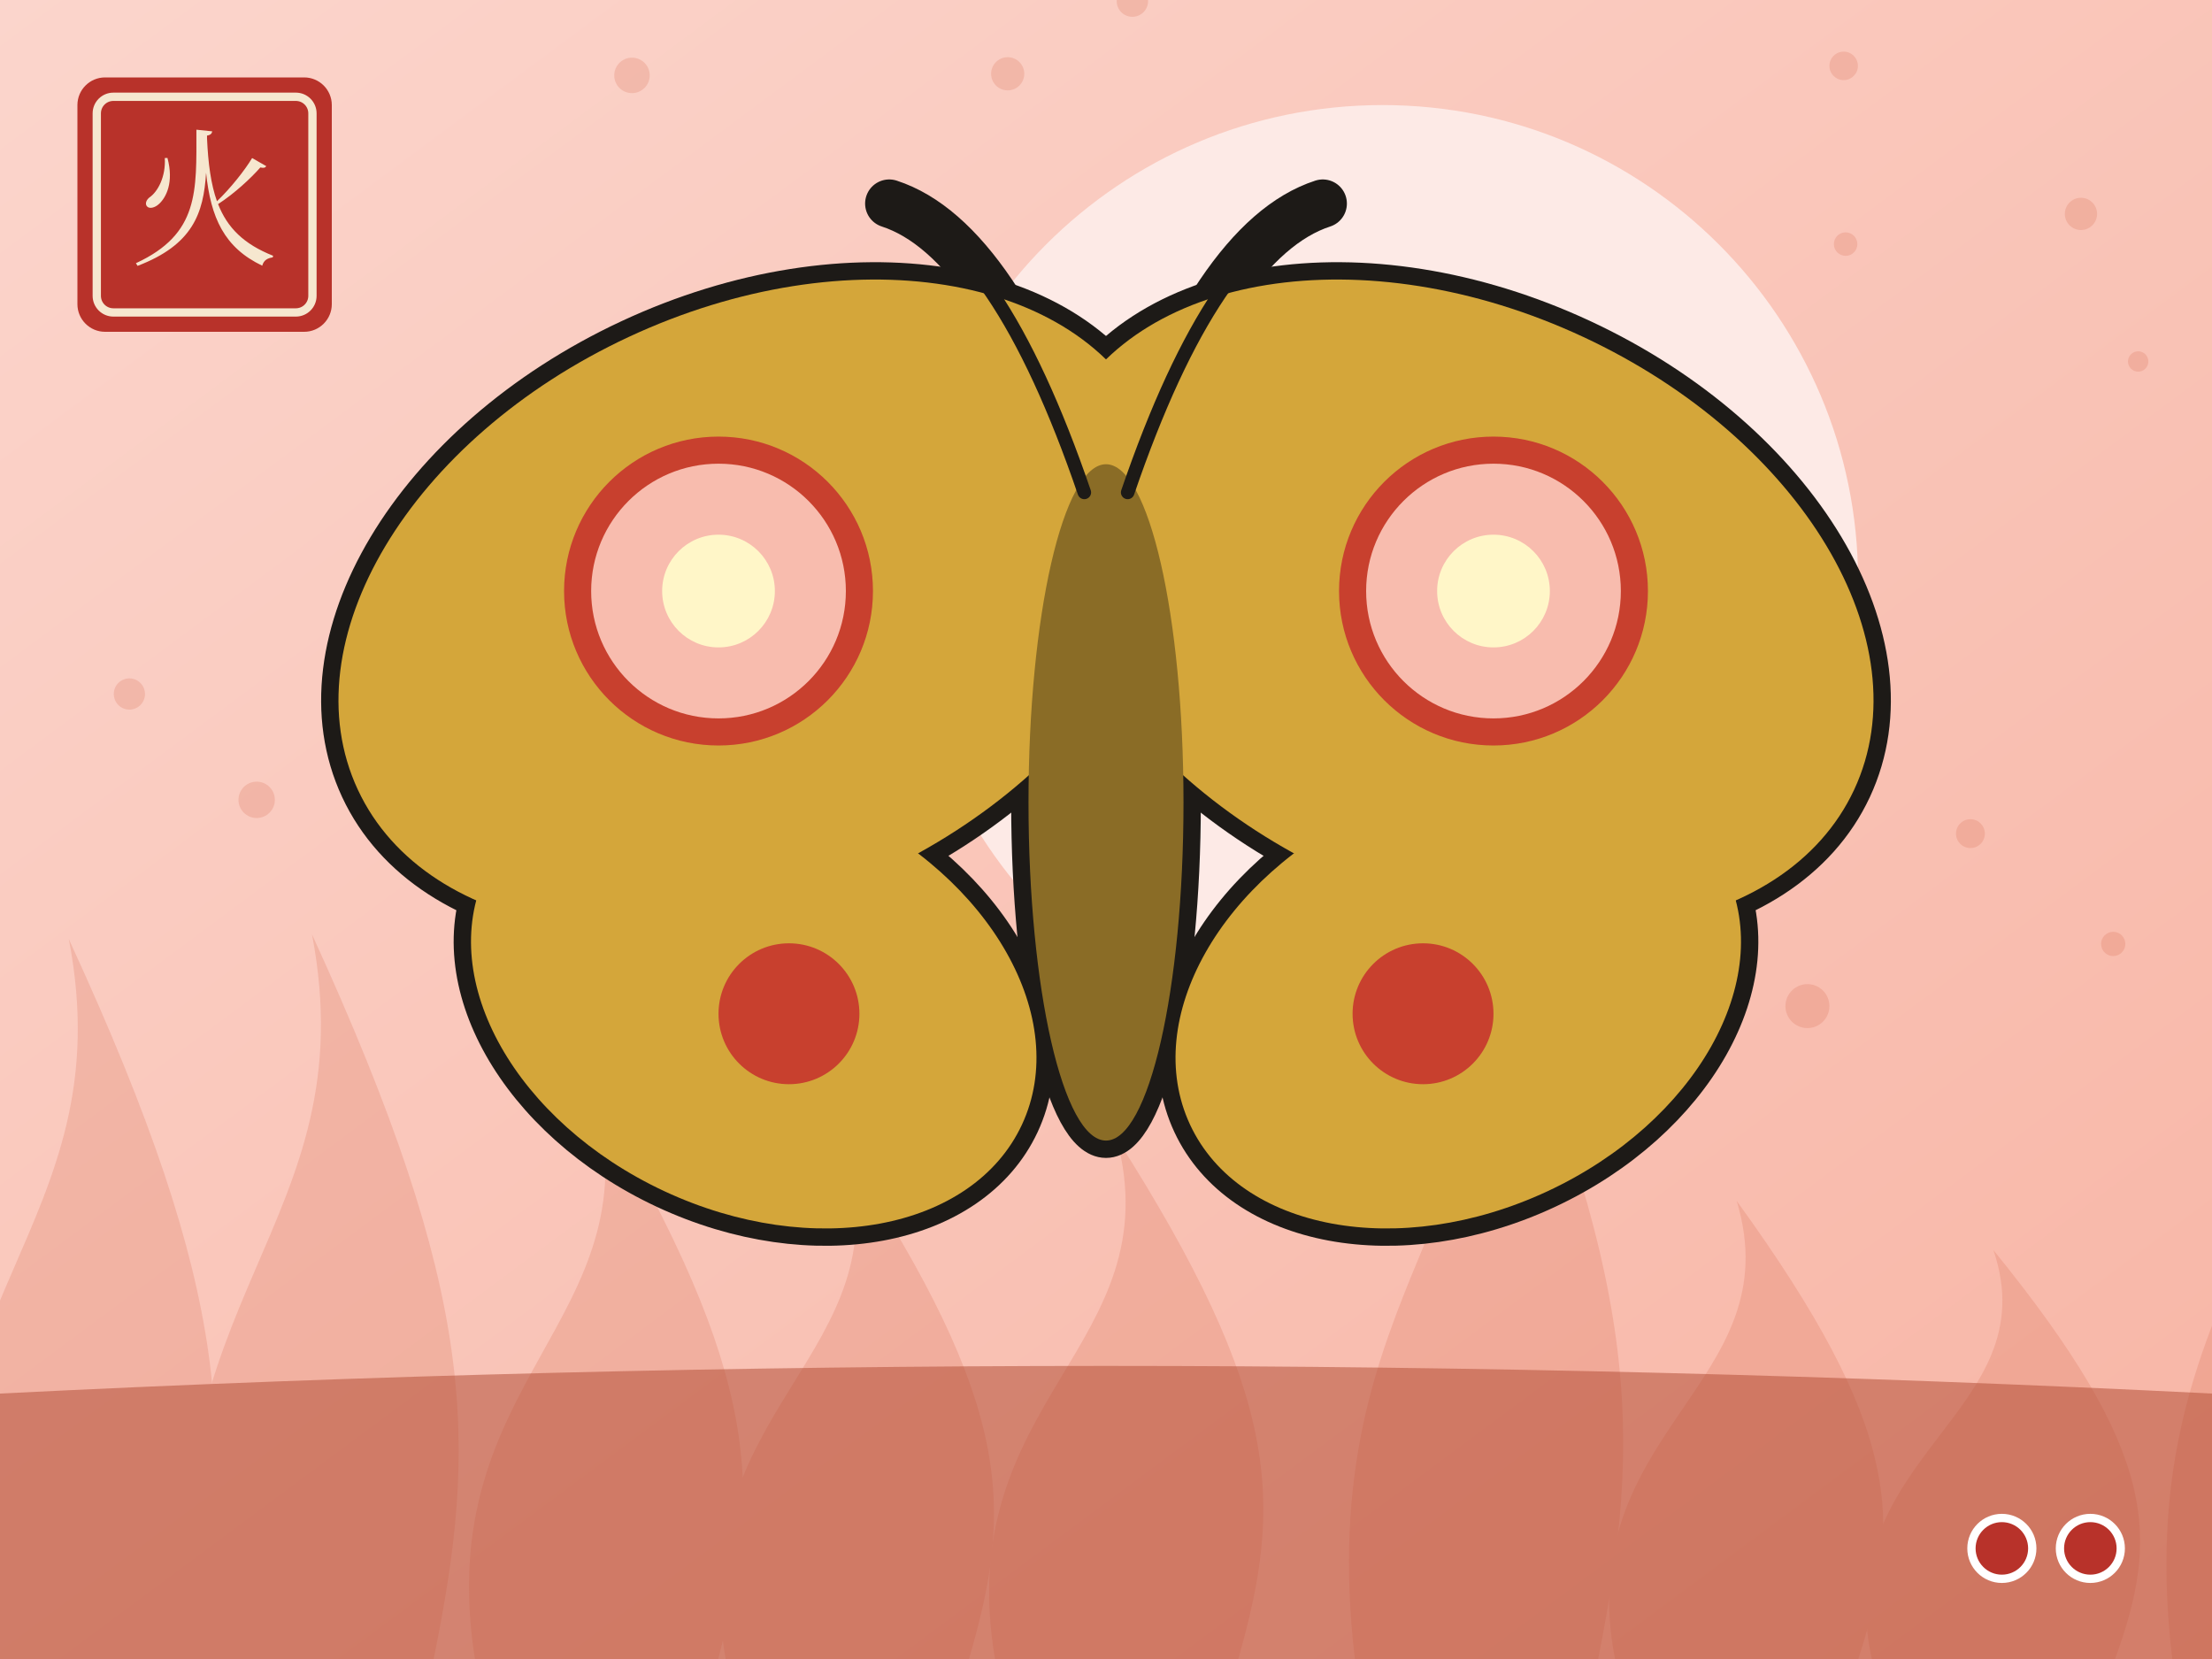
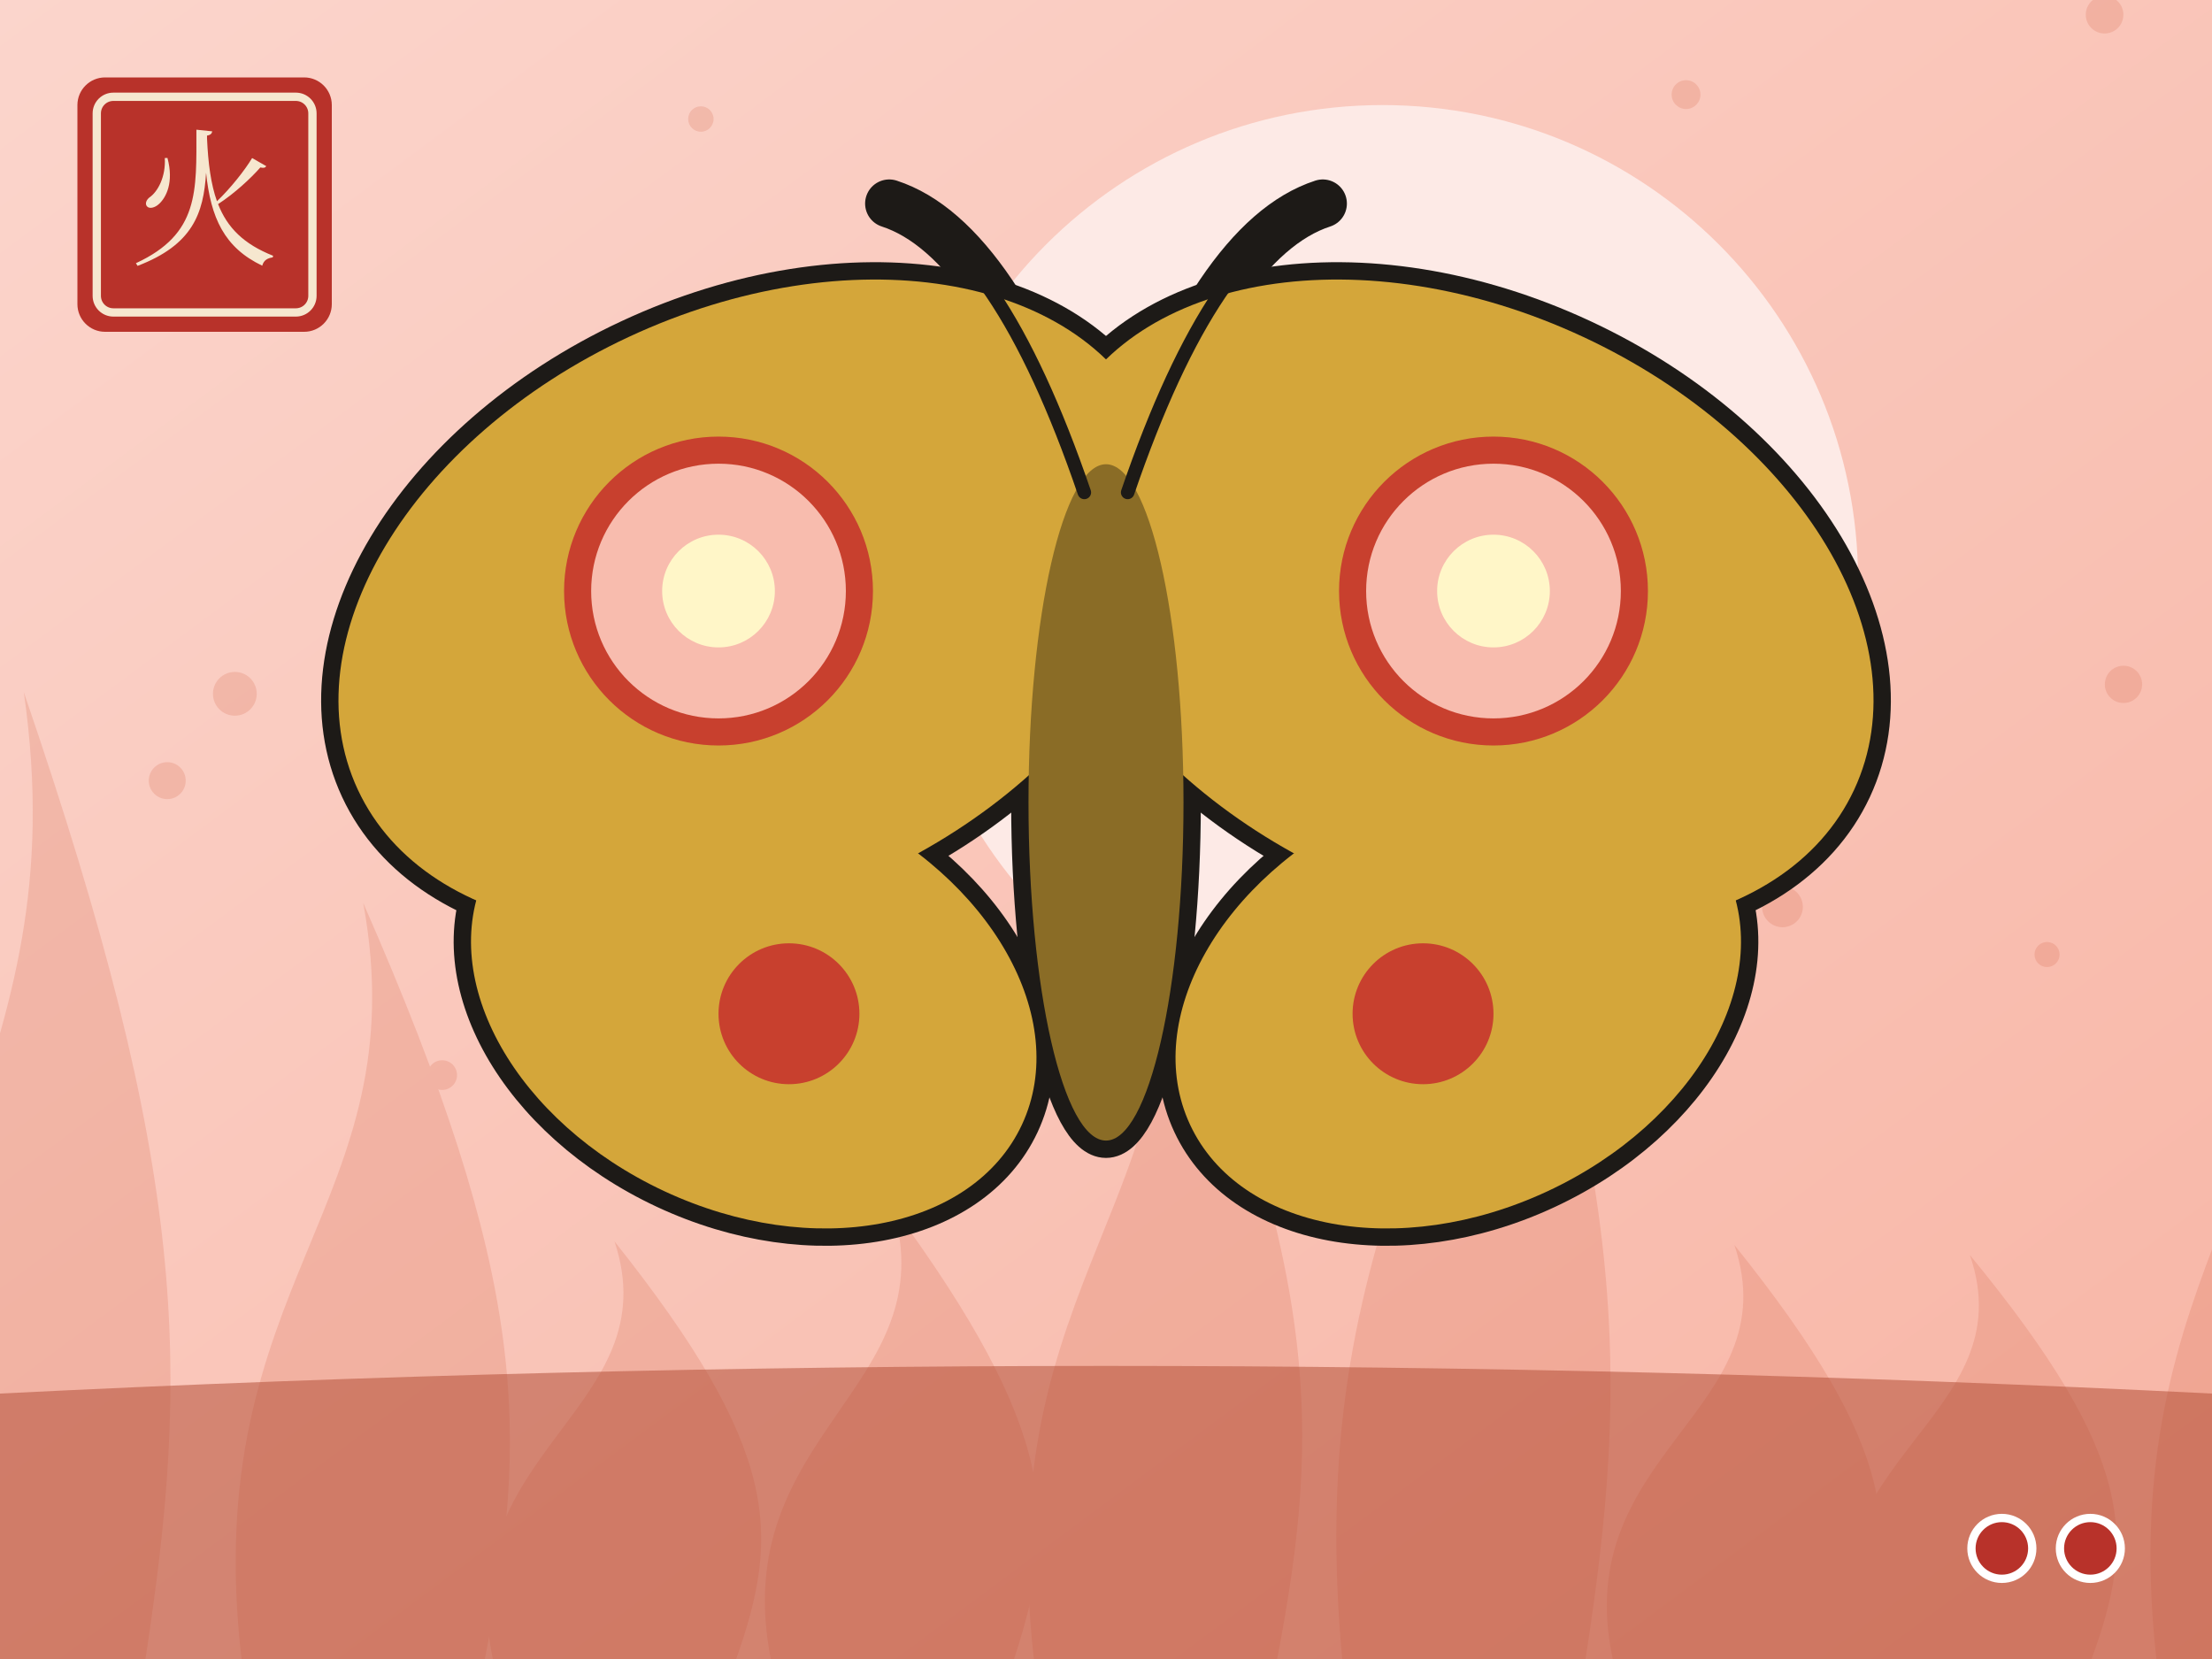
<svg xmlns="http://www.w3.org/2000/svg" viewBox="0 0 400 300" width="400" height="300">
  <defs>
-     <linearGradient id="bg-ember-lampwing" x1="0" x2="1" y1="0" y2="1">
+     <linearGradient id="bg-lampwing" x1="0" x2="1" y1="0" y2="1">
      <stop offset="0" stop-color="#fbd5cc" />
      <stop offset="1" stop-color="#f8b5a5" />
    </linearGradient>
  </defs>
-   <rect width="400" height="300" fill="url(#bg-ember-lampwing)" />
+   <rect width="400" height="300" fill="url(#bg-lampwing)" />
  <g opacity="0.2">
-     <path d="M-9.55 300 C-17.55 234.916 22.45 221.899 12.45 169.831 C42.45 234.916 42.45 260.949 34.45 300 Z" fill="#d35d41" />
-     <path d="M34.421 300 C26.421 234.485 66.421 221.382 56.421 168.97 C86.421 234.485 86.421 260.691 78.421 300 Z" fill="#d35d41" />
-     <path d="M85.873 300 C77.873 249.237 117.873 239.085 107.873 198.474 C137.873 249.237 137.873 269.542 129.873 300 Z" fill="#d35d41" />
-     <path d="M131.221 300 C123.221 254.381 163.221 245.257 153.221 208.762 C183.221 254.381 183.221 272.628 175.221 300 Z" fill="#d35d41" />
-     <path d="M179.929 300 C171.929 252.92 211.929 243.504 201.929 205.839 C231.929 252.92 231.929 271.752 223.929 300 Z" fill="#d35d41" />
-     <path d="M245.001 300 C237.001 232.089 277.001 218.506 267.001 164.177 C297.001 232.089 297.001 259.253 289.001 300 Z" fill="#d35d41" />
-     <path d="M292.043 300 C284.043 258.576 324.043 250.291 314.043 217.151 C344.043 258.576 344.043 275.145 336.043 300 Z" fill="#d35d41" />
-     <path d="M338.477 300 C330.477 263.029 370.477 255.635 360.477 226.059 C390.477 263.029 390.477 277.818 382.477 300 Z" fill="#d35d41" />
-     <path d="M392.821 300 C384.821 233.457 424.821 220.148 414.821 166.914 C444.821 233.457 444.821 260.074 436.821 300 Z" fill="#d35d41" />
-     <circle cx="300.785" cy="189.948" r="3.036" fill="#d35d41" />
-     <circle cx="204.77" cy="0.2" r="2.838" fill="#d35d41" />
-     <circle cx="127.472" cy="199.203" r="2.451" fill="#d35d41" />
-     <circle cx="326.84" cy="181.935" r="3.975" fill="#d35d41" />
-     <circle cx="386.648" cy="65.368" r="1.841" fill="#d35d41" />
-     <circle cx="114.281" cy="13.633" r="3.207" fill="#d35d41" />
-     <circle cx="382.135" cy="170.695" r="2.193" fill="#d35d41" />
-     <circle cx="333.393" cy="11.913" r="2.575" fill="#d35d41" />
-     <circle cx="356.318" cy="150.747" r="2.608" fill="#d35d41" />
-     <circle cx="205.469" cy="112.032" r="1.614" fill="#d35d41" />
-     <circle cx="249.681" cy="38.89" r="2.775" fill="#d35d41" />
-     <circle cx="281.295" cy="76.258" r="1.897" fill="#d35d41" />
-     <circle cx="376.304" cy="38.679" r="2.915" fill="#d35d41" />
-     <circle cx="23.397" cy="125.498" r="2.821" fill="#d35d41" />
-     <circle cx="333.746" cy="44.142" r="2.123" fill="#d35d41" />
-     <circle cx="46.414" cy="144.636" r="3.288" fill="#d35d41" />
-     <circle cx="125.164" cy="205.939" r="1.911" fill="#d35d41" />
-     <circle cx="182.223" cy="13.343" r="2.999" fill="#d35d41" />
+     <path d="M-17.694 300 C-25.694 212.587 14.306 195.104 4.306 125.174 C34.306 212.587 34.306 247.552 26.306 300 Z" fill="#d35d41" />
+     <path d="M43.683 300 C35.683 231.643 75.683 217.972 65.683 163.287 C95.683 231.643 95.683 258.986 87.683 300 Z" fill="#d35d41" />
+     <path d="M89.123 300 C81.123 262.242 121.123 254.69 111.123 224.483 C141.123 262.242 141.123 277.345 133.123 300 Z" fill="#d35d41" />
+     <path d="M139.381 300 C131.381 259.116 171.381 250.939 161.381 218.232 C191.381 259.116 191.381 275.47 183.381 300 Z" fill="#d35d41" />
+     <path d="M186.958 300 C178.958 230.007 218.958 216.009 208.958 160.015 C238.958 230.007 238.958 258.004 230.958 300 Z" fill="#d35d41" />
+     <path d="M242.714 300 C234.714 213.896 274.714 196.675 264.714 127.792 C294.714 213.896 294.714 248.338 286.714 300 Z" fill="#d35d41" />
+     <path d="M291.633 300 C283.633 262.564 323.633 255.077 313.633 225.128 C343.633 262.564 343.633 277.538 335.633 300 Z" fill="#d35d41" />
+     <path d="M334.227 300 C326.227 263.48 366.227 256.176 356.227 226.961 C386.227 263.48 386.227 278.088 378.227 300 Z" fill="#d35d41" />
+     <path d="M389.937 300 C381.937 226.997 421.937 212.396 411.937 153.993 C441.937 226.997 441.937 256.198 433.937 300 Z" fill="#d35d41" />
+     <circle cx="208.507" cy="81.327" r="3.209" fill="#d35d41" />
+     <circle cx="126.74" cy="21.522" r="2.298" fill="#d35d41" />
+     <circle cx="304.892" cy="17.109" r="2.607" fill="#d35d41" />
+     <circle cx="370.172" cy="172.609" r="2.267" fill="#d35d41" />
+     <circle cx="322.328" cy="163.985" r="3.685" fill="#d35d41" />
+     <circle cx="216.045" cy="206.908" r="2.285" fill="#d35d41" />
+     <circle cx="16.959" cy="178.365" r="1.597" fill="#d35d41" />
+     <circle cx="288.233" cy="169.128" r="2.082" fill="#d35d41" />
+     <circle cx="42.468" cy="125.463" r="3.959" fill="#d35d41" />
+     <circle cx="30.244" cy="141.166" r="3.341" fill="#d35d41" />
+     <circle cx="291.438" cy="184.453" r="2.291" fill="#d35d41" />
+     <circle cx="288.271" cy="116.886" r="2.474" fill="#d35d41" />
+     <circle cx="160.194" cy="182.67" r="2.825" fill="#d35d41" />
+     <circle cx="79.964" cy="194.411" r="2.682" fill="#d35d41" />
+     <circle cx="274.718" cy="166.883" r="2.604" fill="#d35d41" />
+     <circle cx="380.573" cy="2.656" r="3.401" fill="#d35d41" />
+     <circle cx="383.993" cy="123.754" r="3.371" fill="#d35d41" />
+     <circle cx="133.33" cy="141.793" r="2.292" fill="#d35d41" />
  </g>
  <circle cx="250" cy="105" r="86" fill="#fdeae6" />
  <path d="M0 252 Q200 242 400 252 L400 300 L0 300 Z" fill="#b45038" opacity="0.55" />
  <g transform="translate(200 150) scale(0.98) translate(-200 -150)">
    <ellipse cx="135" cy="108.6" rx="80.6" ry="54.6" transform="rotate(-25 135 108.6)" fill="#1d1a17" stroke="#1d1a17" stroke-width="6.4" stroke-linejoin="round" />
    <ellipse cx="265" cy="108.6" rx="80.6" ry="54.6" transform="rotate(25 265 108.6)" fill="#1d1a17" stroke="#1d1a17" stroke-width="6.4" stroke-linejoin="round" />
    <ellipse cx="135" cy="181.4" rx="54.6" ry="39" transform="rotate(25 135 181.4)" fill="#1d1a17" stroke="#1d1a17" stroke-width="6.4" stroke-linejoin="round" />
    <ellipse cx="265" cy="181.4" rx="54.6" ry="39" transform="rotate(-25 265 181.4)" fill="#1d1a17" stroke="#1d1a17" stroke-width="6.4" stroke-linejoin="round" />
    <ellipse cx="200" cy="145" rx="14.3" ry="62.4" fill="#1d1a17" stroke="#1d1a17" stroke-width="6.4" stroke-linejoin="round" />
    <path d="M196 87.8 Q180 41 160 34.5" fill="none" stroke="#1d1a17" stroke-width="8.9" stroke-linecap="round" stroke-linejoin="round" />
    <path d="M204 87.8 Q220 41 240 34.5" fill="none" stroke="#1d1a17" stroke-width="8.9" stroke-linecap="round" stroke-linejoin="round" />
    <ellipse cx="135" cy="108.6" rx="80.6" ry="54.6" transform="rotate(-25 135 108.6)" fill="#d4a63a" />
    <ellipse cx="265" cy="108.6" rx="80.6" ry="54.6" transform="rotate(25 265 108.6)" fill="#d4a63a" />
    <ellipse cx="135" cy="181.4" rx="54.6" ry="39" transform="rotate(25 135 181.4)" fill="#d4a63a" />
    <ellipse cx="265" cy="181.4" rx="54.6" ry="39" transform="rotate(-25 265 181.4)" fill="#d4a63a" />
    <ellipse cx="200" cy="145" rx="14.3" ry="62.4" fill="#8a6c26" />
    <path d="M196 87.8 Q180 41 160 34.5" fill="none" stroke="#1d1a17" stroke-width="2.5" stroke-linecap="round" stroke-linejoin="round" />
    <path d="M204 87.8 Q220 41 240 34.5" fill="none" stroke="#1d1a17" stroke-width="2.5" stroke-linecap="round" stroke-linejoin="round" />
    <circle cx="128.5" cy="106" r="26" fill="#f8bcae" stroke="#c8402e" stroke-width="5" />
    <circle cx="128.5" cy="106" r="10.4" fill="#fff6c8" />
    <circle cx="141.5" cy="184" r="13" fill="#c8402e" />
    <circle cx="271.5" cy="106" r="26" fill="#f8bcae" stroke="#c8402e" stroke-width="5" />
    <circle cx="271.5" cy="106" r="10.4" fill="#fff6c8" />
    <circle cx="258.5" cy="184" r="13" fill="#c8402e" />
  </g>
  <g transform="translate(14 14)">
    <rect width="46" height="46" rx="5" fill="#b8322a" />
    <rect x="3.5" y="3.5" width="39" height="39" rx="3" fill="none" stroke="#f6e7cf" stroke-width="1.5" />
    <text x="23" y="32" text-anchor="middle" font-size="27" font-family="'Noto Serif CJK SC','Noto Serif SC','Songti SC','SimSun',serif" fill="#f6e7cf">火</text>
  </g>
  <circle cx="378" cy="280" r="5.5" fill="#b8322a" stroke="#fff" stroke-width="1.5" />
  <circle cx="362" cy="280" r="5.5" fill="#b8322a" stroke="#fff" stroke-width="1.5" />
</svg>
